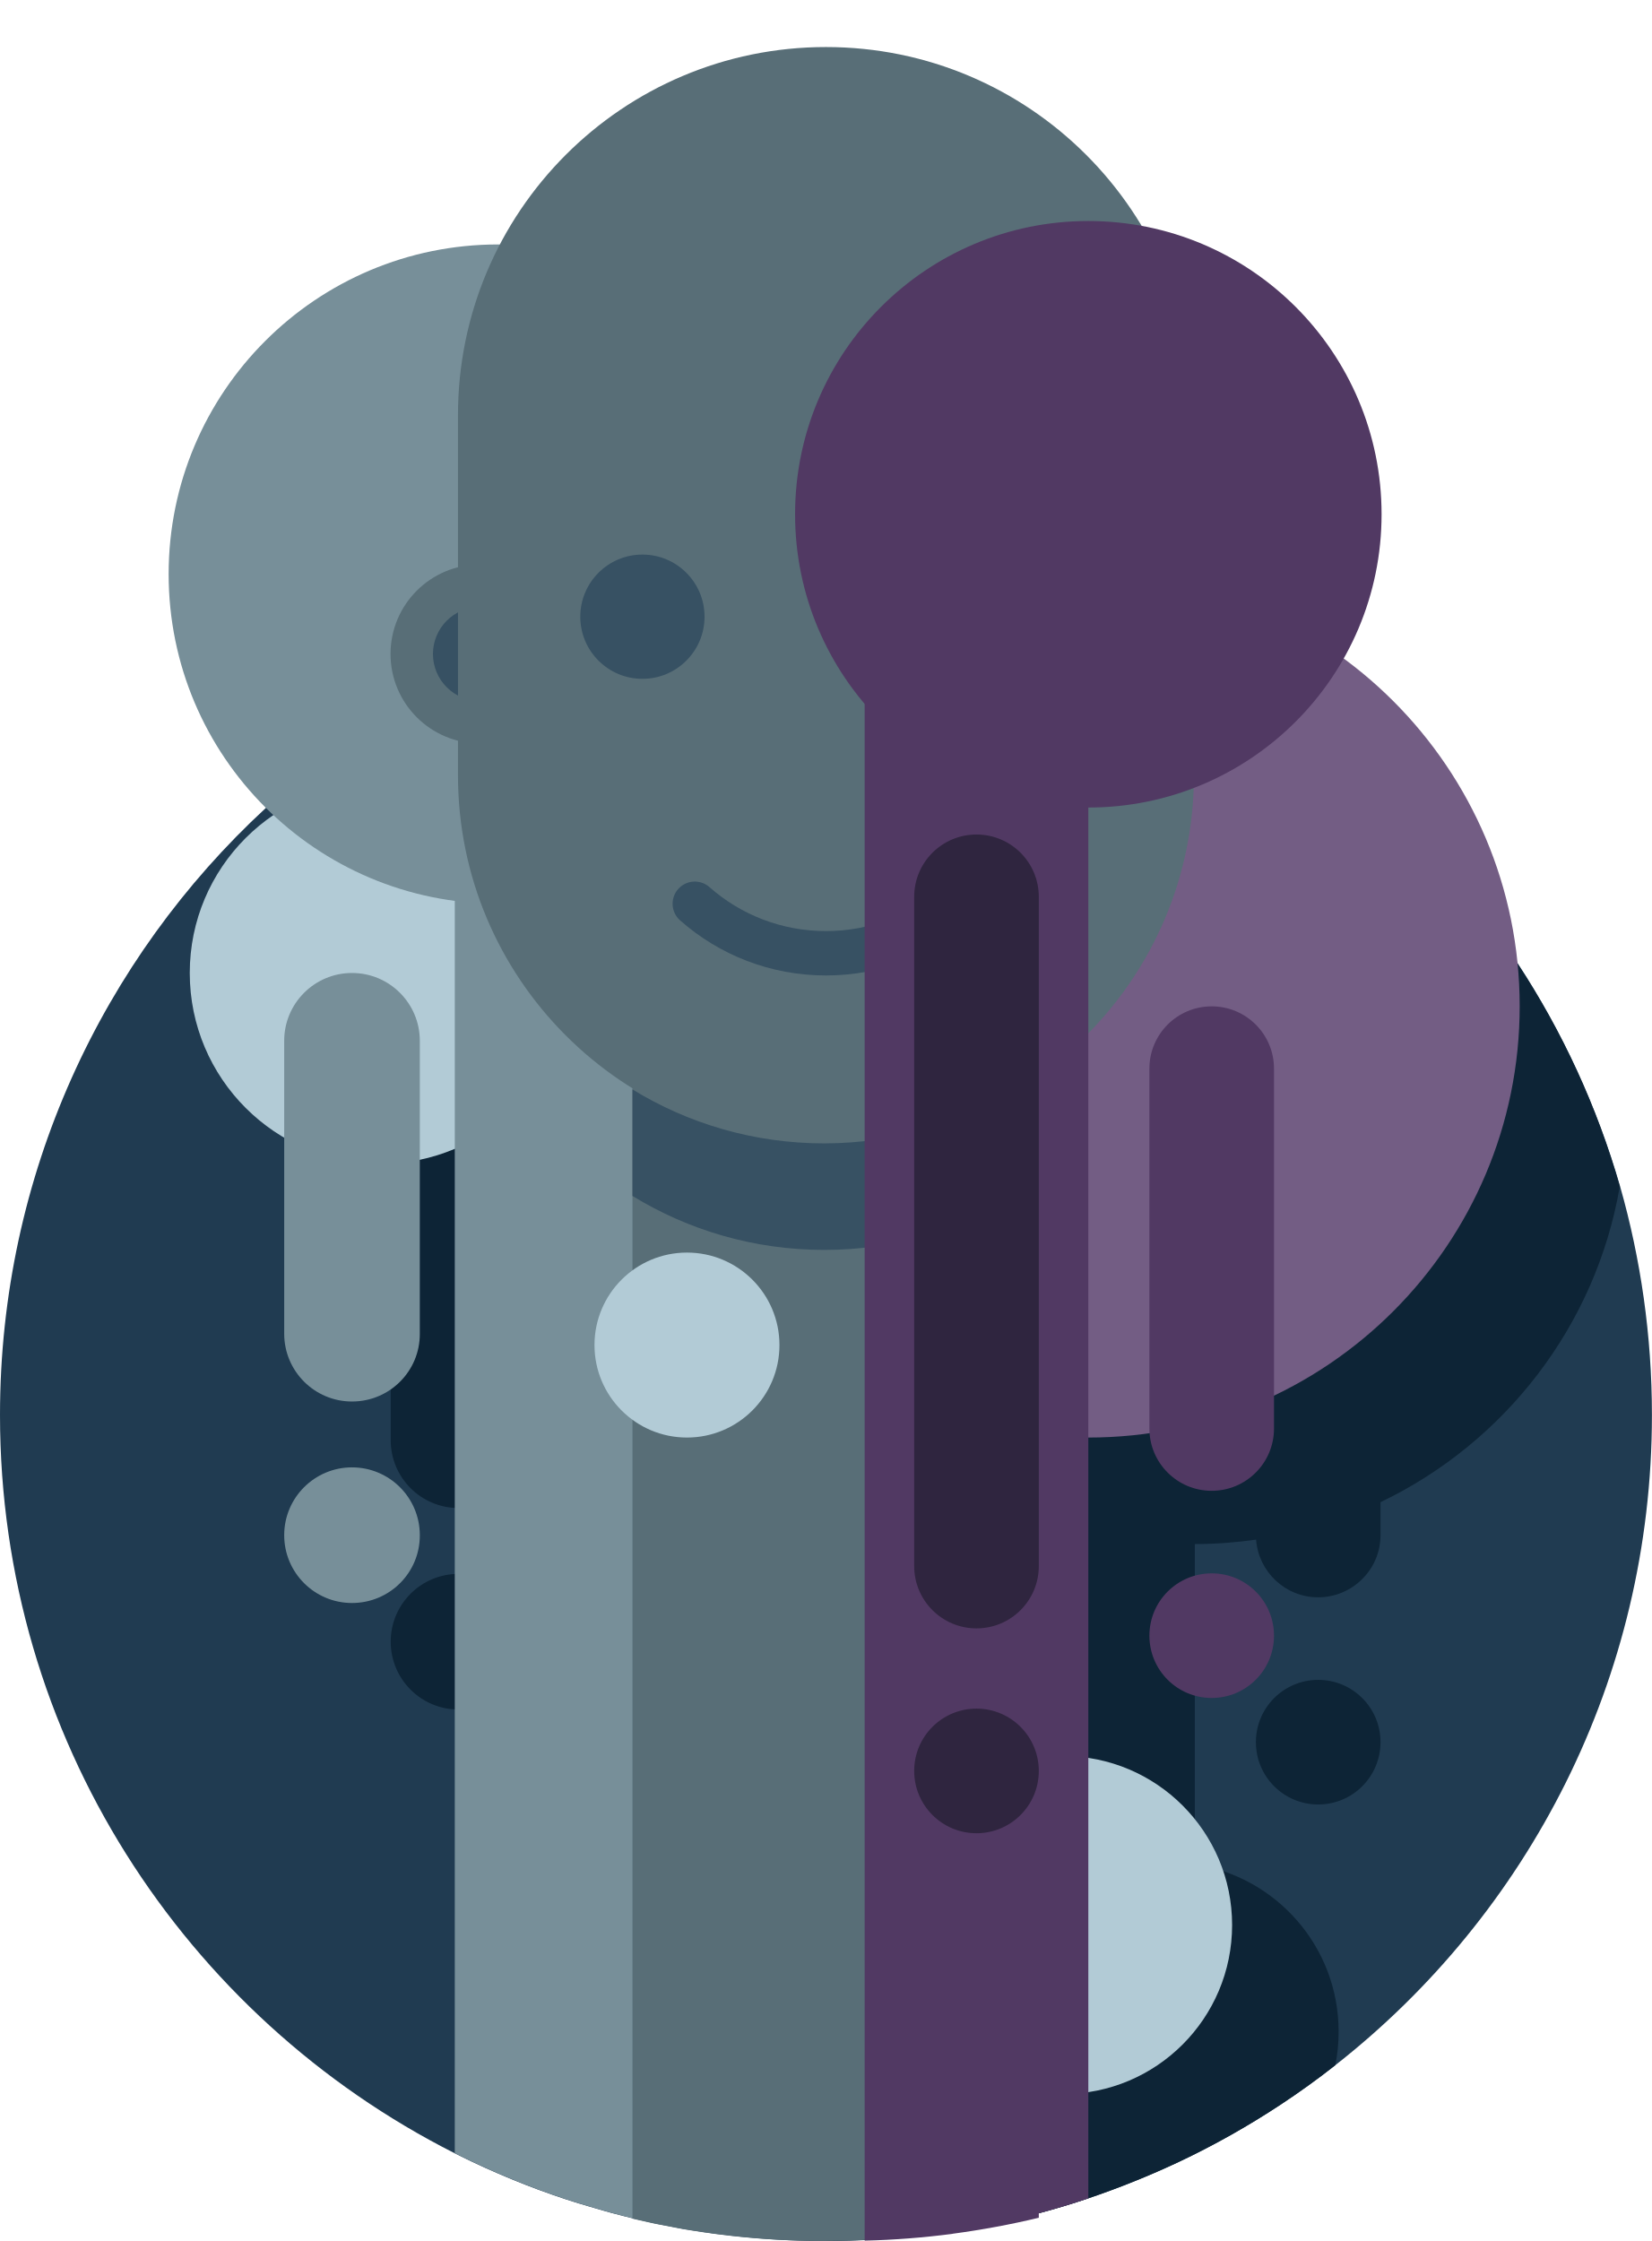
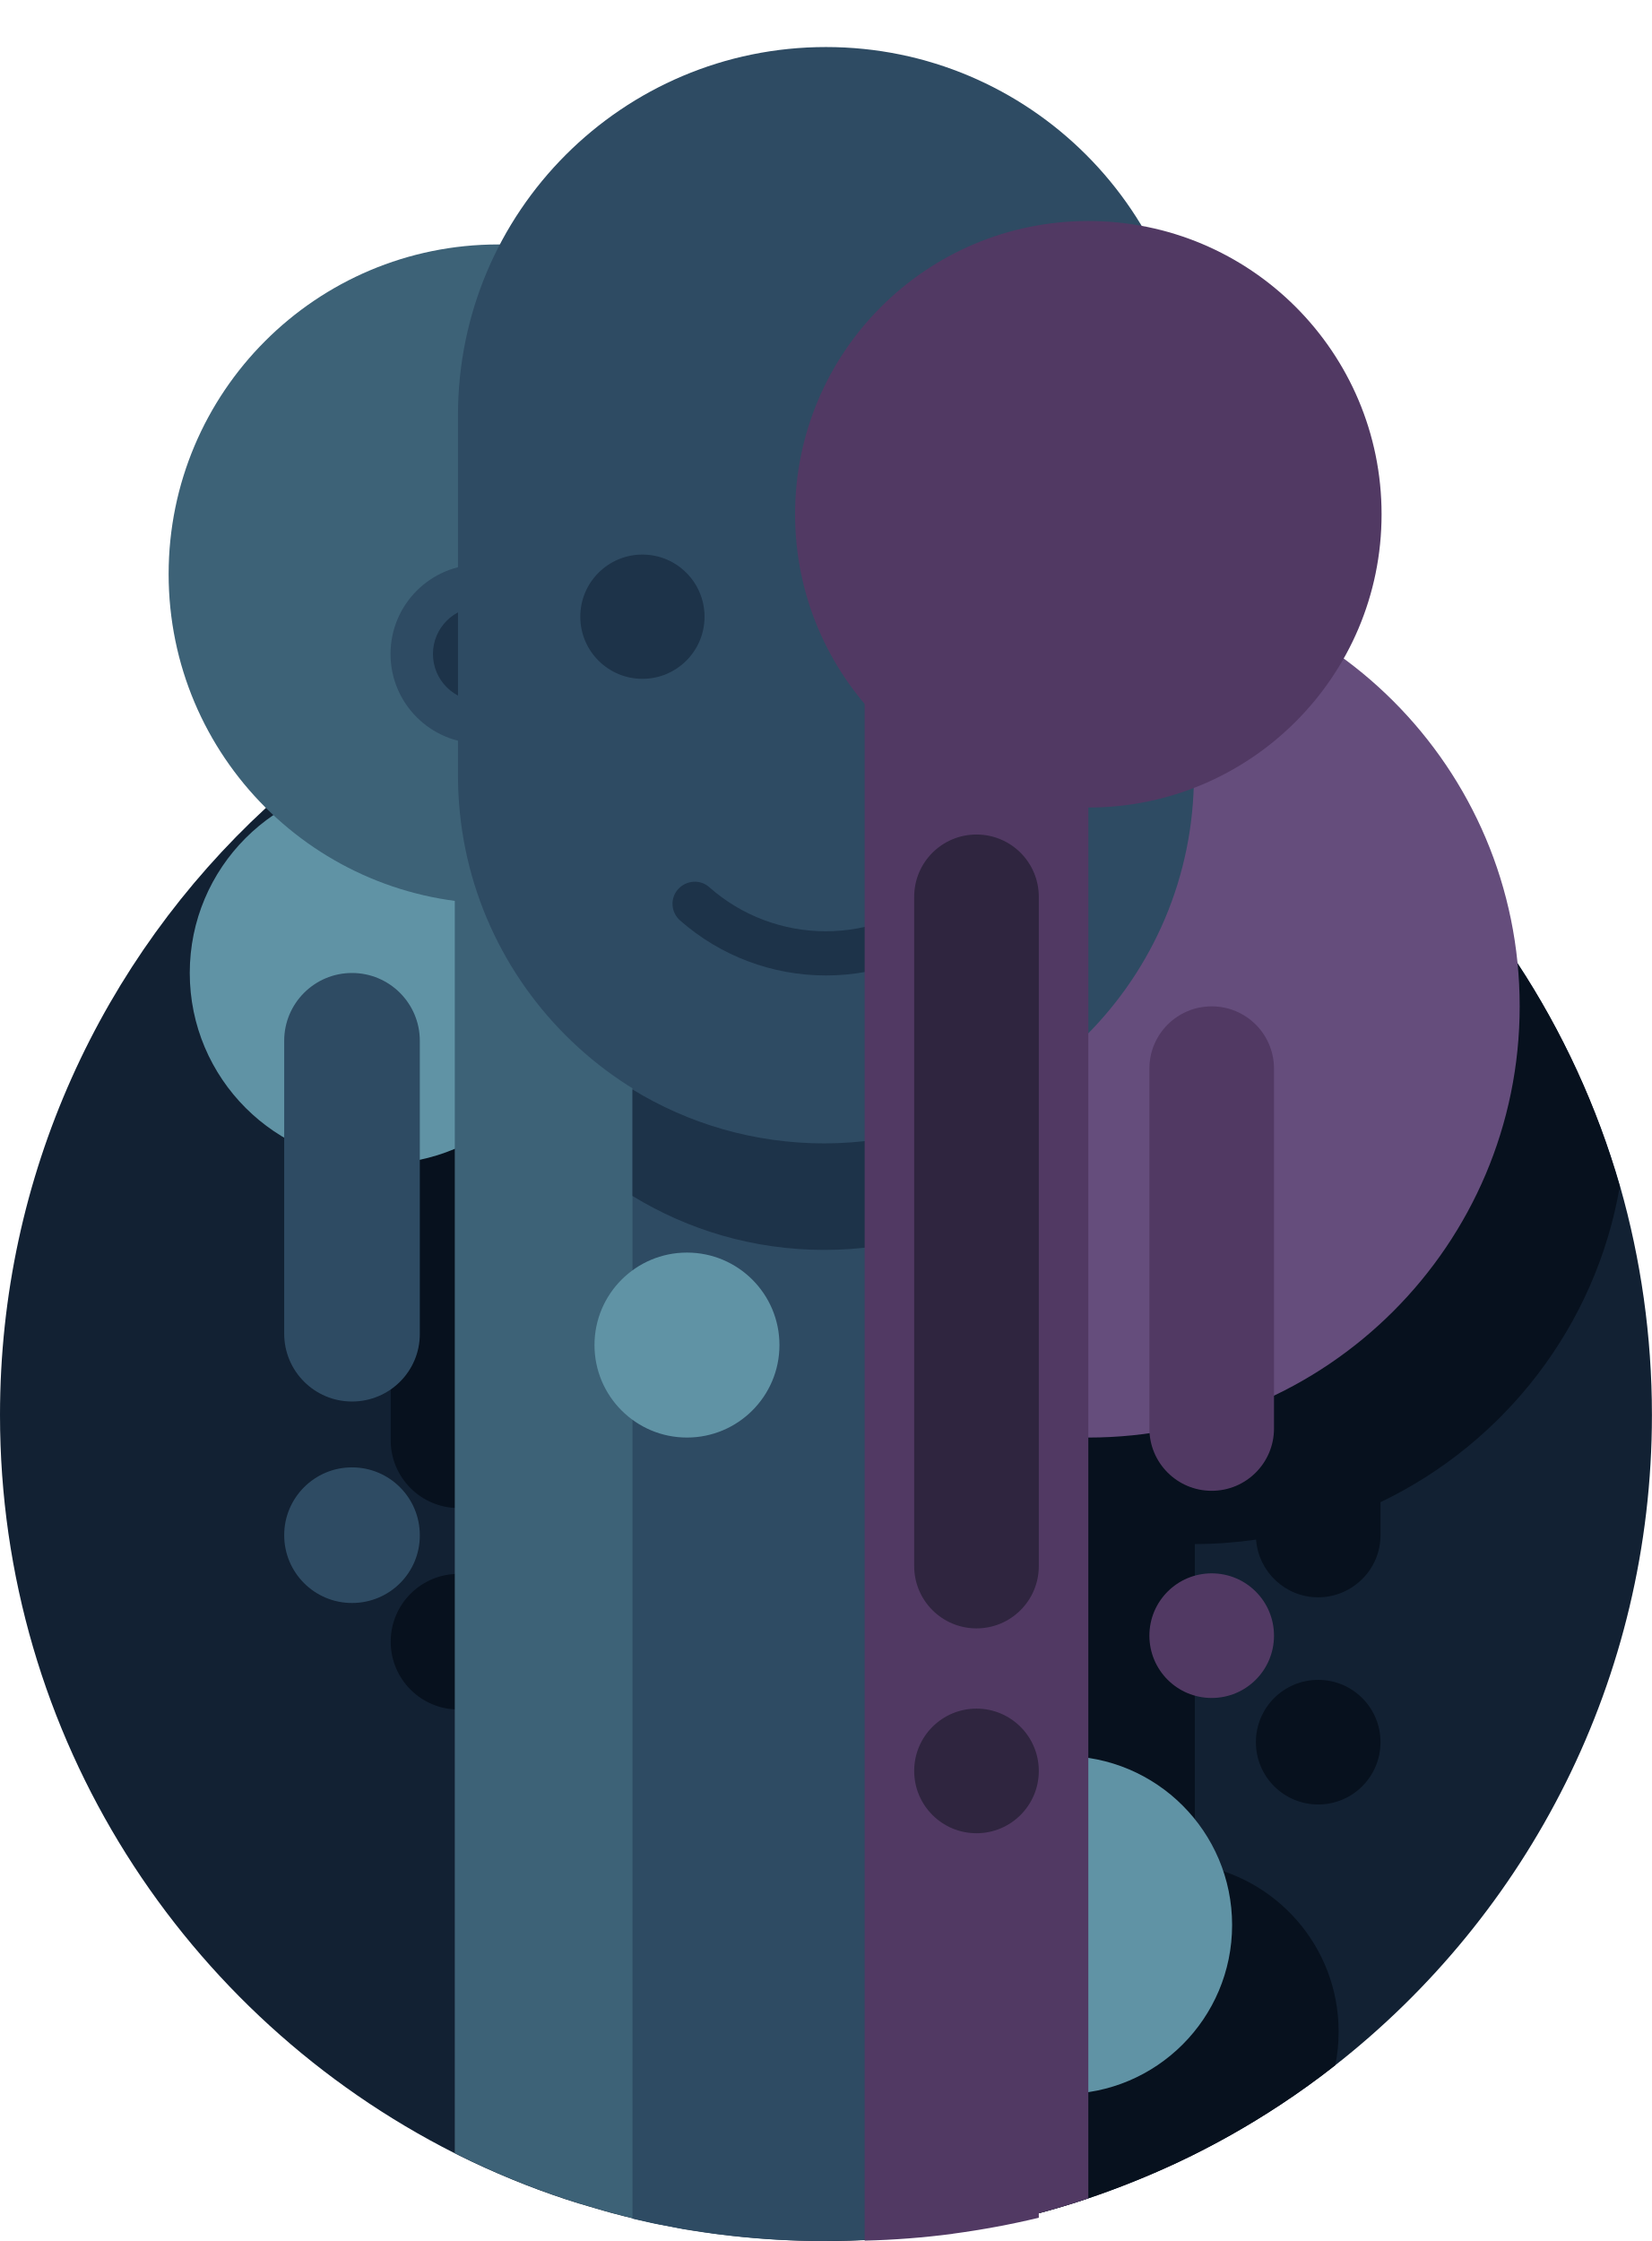
<svg xmlns="http://www.w3.org/2000/svg" version="1.1" id="Layer_1" x="0px" y="0px" viewBox="0 0 930.6 1262.4" style="enable-background:new 0 0 930.6 1262.4;" xml:space="preserve">
  <style type="text/css">
- 	.st0{fill:#203B51;}
- 	.st1{fill:#0D2436;}
- 	.st2{fill:#B2CBD6;}
- 	.st3{fill:#778F99;}
- 	.st4{fill:#735D84;}
- 	.st5{fill:#586E77;}
- 	.st6{fill:#375163;}
+ 	.st0{fill:#122133;}
+ 	.st1{fill:#07111E;}
+ 	.st2{fill:#6093A5;}
+ 	.st3{fill:#3D6277;}
+ 	.st4{fill:#2E4B63;}
+ 	.st5{fill:#654D7C;}
+ 	.st6{fill:#1D3349;}
	.st7{fill:#2E75BC;}
	.st8{fill:#195C86;}
- 	.st9{fill:none;stroke:#375163;stroke-width:25;stroke-linecap:round;stroke-miterlimit:10;}
- 	.st10{fill:#513963;}
- 	.st11{fill:#2F253F;}
+ 	.st9{fill:#513963;}
+ 	.st10{fill:#2F253F;}
</style>
  <g id="Layer_3">
    <g id="Layer_2">
      <path class="st0" d="M930.6,797.1c0,148.7-69.8,281.2-178.4,366.3c-9.9,7.8-20.2,15.2-30.8,22.2c-18.2,12-37.3,22.8-57.2,32.2    c-16.6,7.8-33.7,14.7-51.2,20.6c-9.2,3.1-18.5,5.9-27.9,8.4c-3.3,0.9-6.6,1.7-10,2.5c-9.3,2.2-18.6,4.2-28.1,5.9    c-6.7,1.2-13.5,2.2-20.3,3.1c-0.1,0-0.2,0-0.4,0.1c-12.9,1.7-26.1,2.9-39.3,3.5c-5.6,0.3-11.2,0.4-16.9,0.5c-1.6,0-3.3,0-4.9,0    c-20.3,0-40.4-1.3-60-3.8c-1.7-0.2-3.4-0.4-5.1-0.7c-2.3-0.3-4.5-0.6-6.8-1c-0.9-0.1-1.8-0.3-2.7-0.4c-1.3-0.2-2.5-0.4-3.8-0.6    c-0.2,0-0.4-0.1-0.6-0.1c-0.9-0.2-1.8-0.3-2.7-0.5c-0.9-0.2-1.8-0.3-2.6-0.5c-2.1-0.4-4.2-0.8-6.2-1.2c-1.2-0.2-2.4-0.5-3.7-0.7    c-2-0.4-4-0.8-6-1.3c-1.6-0.4-3.3-0.7-4.9-1.1c-1-0.2-2-0.5-3-0.7c-3.8-0.9-7.6-1.9-11.4-2.9c-0.3-0.1-0.5-0.1-0.8-0.2    c-1.4-0.4-2.8-0.8-4.3-1.2c-1.4-0.4-2.8-0.8-4.1-1.2c-0.5-0.1-1-0.3-1.4-0.4c-1.4-0.4-2.7-0.8-4.1-1.2c-1.3-0.4-2.7-0.8-4-1.2    c-0.3-0.1-0.5-0.2-0.8-0.2c-20.7-6.4-40.7-14.3-60-23.4c-3.4-1.6-6.8-3.3-10.2-5C104.2,1136.2,0,978.9,0,797.1    c0-135.2,57.7-257,149.8-342c23.5-21.6,49.1-40.9,76.7-57.4c6.9-4.1,13.9-8.1,21-11.9c6.7-3.6,13.6-7,20.5-10.2    c8.4-4,17-7.7,25.7-11.1c7.5-3,15-5.7,22.6-8.3c0.5-0.2,1.1-0.3,1.6-0.5c22-7.3,44.7-13.1,68-17.1c22-3.8,44.5-6,67.5-6.6    c4-0.1,8-0.2,12-0.2c0.3,0,0.6,0,1,0c9.2,0,18.3,0.3,27.3,0.8c4.3,0.3,8.6,0.6,12.9,0.9c9.3,0.8,18.6,1.9,27.8,3.3    c13.3,2,26.4,4.5,39.3,7.6c2.7,0.6,5.5,1.3,8.2,2c10.5,2.7,20.9,5.8,31.1,9.2c2.6,0.9,5.2,1.8,7.8,2.7c4.2,1.5,8.3,3,12.4,4.6    c3.6,1.4,7.1,2.8,10.7,4.3c4.5,1.9,8.9,3.8,13.3,5.8c0.6,0.3,1.1,0.5,1.7,0.8c7,3.2,13.9,6.6,20.7,10.1c1.1,0.5,2.1,1.1,3.2,1.7    c4.1,2.2,8.1,4.4,12.1,6.7c7.5,4.3,15,8.8,22.2,13.5c2.7,1.8,5.5,3.5,8.2,5.4c12.6,8.5,24.8,17.6,36.5,27.3    c21.8,18,41.8,37.9,60,59.5c11.9,14.2,23,29.1,33.2,44.7c25.1,38.3,44.7,80.6,57.7,125.7C924.3,709.2,930.6,752.4,930.6,797.1z" />
    </g>
  </g>
  <g>
-     <path class="st1" d="M381.9,608.1c0-59.4-48.1-107.5-107.5-107.5s-107.5,48.1-107.5,107.5c0,39.6,21.4,74.1,53.2,92.8v110.4   c0,21.1,17.1,38.2,38.2,38.2c21.2,0,38.3-17.1,38.2-38.2v-98C345.3,703.1,381.9,659.9,381.9,608.1z" />
-     <path class="st1" d="M258.3,886.6c-21.1,0-38.2,17.1-38.2,38.2c0,21.1,17.1,38.2,38.2,38.2c21.2,0,38.3-17.1,38.2-38.2   C296.5,903.7,279.4,886.6,258.3,886.6z" />
-   </g>
-   <g id="Layer_6">
    <g>
-       <path class="st1" d="M912.5,668.3c-13.5,78.7-65,144.5-134.8,177.9v18.5c0,9.7-3.9,18.5-10.3,24.8c-6.3,6.3-15.1,10.3-24.8,10.3    c-18.5,0-33.6-14.3-35-32.5c-11.3,1.6-22.8,2.5-34.5,2.5v180.4c45.8,6.9,81,46.4,81,94.2c0,6.5-0.6,12.9-1.9,19    c-9.9,7.8-20.2,15.2-30.8,22.2c-18.2,12-37.3,22.8-57.2,32.2c-16.6,7.8-33.7,14.7-51.2,20.6c-9.2,3.1-18.5,5.9-27.9,8.4    c-3.3,0.9-6.6,1.7-10,2.5c-9.3,2.2-18.6,4.2-28.1,5.9V834.6C476.8,792,430,714.8,430,626.8c0-44,11.7-85.3,32.2-121    c20.5-35.6,49.8-65.6,84.8-86.9c0.2-9.4,2.5-18.4,6.5-26.3c10.3-20.8,31.7-35.2,56.5-35.2c3.6,0,7.2,0.3,10.6,0.9    c8.2,1.4,15.9,4.4,22.7,8.6c0.1,0.1,0.3,0.2,0.4,0.2c3.4,2.2,6.6,4.6,9.5,7.4c3,2.9,5.8,6,8.2,9.4c3.8-0.2,7.7-0.3,11.6-0.3    c2.1,0,4.2,0,6.3,0.1c1.1,0.5,2.1,1.1,3.2,1.7c4.1,2.2,8.1,4.4,12.1,6.7c7.5,4.3,15,8.8,22.2,13.5c2.7,1.8,5.5,3.5,8.2,5.4    c12.6,8.5,24.8,17.6,36.5,27.3c21.8,18,41.8,37.9,60,59.5c11.9,14.2,23,29.1,33.2,44.7C880,580.9,899.6,623.2,912.5,668.3z" />
-       <path class="st1" d="M742.6,946.3L742.6,946.3c-19.4,0-35.1,15.7-35.1,35.1l0,0c0,19.4,15.7,35.1,35.1,35.1l0,0    c19.4,0,35.1-15.7,35.1-35.1l0,0C777.7,962,762,946.3,742.6,946.3z" />
+       <path class="st1" d="M381.9,608.1c0-59.4-48.1-107.5-107.5-107.5s-107.5,48.1-107.5,107.5c0,39.6,21.4,74.1,53.2,92.8v110.4    c0,21.1,17.1,38.2,38.2,38.2c21.2,0,38.3-17.1,38.2-38.2v-98C345.3,703.1,381.9,659.9,381.9,608.1z" />
+       <path class="st1" d="M258.3,886.6c-21.1,0-38.2,17.1-38.2,38.2c0,21.1,17.1,38.2,38.2,38.2c21.2,0,38.3-17.1,38.2-38.2    C296.5,903.7,279.4,886.6,258.3,886.6z" />
+     </g>
+     <g id="Layer_6">
+       <g>
+         <path class="st1" d="M912.5,668.3c-13.5,78.7-65,144.5-134.8,177.9v18.5c0,9.7-3.9,18.5-10.3,24.8c-6.3,6.3-15.1,10.3-24.8,10.3     c-18.5,0-33.6-14.3-35-32.5c-11.3,1.6-22.8,2.5-34.5,2.5v180.4c45.8,6.9,81,46.4,81,94.2c0,6.5-0.6,12.9-1.9,19     c-9.9,7.8-20.2,15.2-30.8,22.2c-18.2,12-37.3,22.8-57.2,32.2c-16.6,7.8-33.7,14.7-51.2,20.6c-9.2,3.1-18.5,5.9-27.9,8.4     c-3.3,0.9-6.6,1.7-10,2.5c-9.3,2.2-18.6,4.2-28.1,5.9V834.6C476.8,792,430,714.8,430,626.8c0-44,11.7-85.3,32.2-121     c20.5-35.6,49.8-65.6,84.8-86.9c0.2-9.4,2.5-18.4,6.5-26.3c10.3-20.8,31.7-35.2,56.5-35.2c3.6,0,7.2,0.3,10.6,0.9     c8.2,1.4,15.9,4.4,22.7,8.6c0.1,0.1,0.3,0.2,0.4,0.2c3.4,2.2,6.6,4.6,9.5,7.4c3,2.9,5.8,6,8.2,9.4c3.8-0.2,7.7-0.3,11.6-0.3     c2.1,0,4.2,0,6.3,0.1c1.1,0.5,2.1,1.1,3.2,1.7c4.1,2.2,8.1,4.4,12.1,6.7c7.5,4.3,15,8.8,22.2,13.5c2.7,1.8,5.5,3.5,8.2,5.4     c12.6,8.5,24.8,17.6,36.5,27.3c21.8,18,41.8,37.9,60,59.5c11.9,14.2,23,29.1,33.2,44.7C880,580.9,899.6,623.2,912.5,668.3z" />
+         <path class="st1" d="M742.6,946.3L742.6,946.3c-19.4,0-35.1,15.7-35.1,35.1l0,0c0,19.4,15.7,35.1,35.1,35.1l0,0     c19.4,0,35.1-15.7,35.1-35.1l0,0C777.7,962,762,946.3,742.6,946.3z" />
+       </g>
    </g>
  </g>
  <circle class="st2" cx="214.4" cy="548.1" r="107.5" />
  <circle class="st3" cx="280.7" cy="323.4" r="185.7" />
  <path class="st3" d="M387,470.1v785.8c-0.2,0-0.4-0.1-0.6-0.1c-0.9-0.2-1.8-0.3-2.7-0.5c-0.9-0.2-1.8-0.3-2.6-0.5  c-2.1-0.4-4.2-0.8-6.2-1.2c-1.2-0.2-2.4-0.5-3.7-0.7c-2-0.4-4-0.8-6-1.3c-1.6-0.4-3.3-0.7-4.9-1.1c-1-0.2-2-0.5-3-0.7  c-3.8-0.9-7.6-1.9-11.4-2.9c-0.3-0.1-0.5-0.1-0.8-0.2c-1.4-0.4-2.8-0.8-4.3-1.2c-1.4-0.4-2.8-0.8-4.1-1.2c-0.5-0.1-1-0.3-1.4-0.4  c-1.4-0.4-2.7-0.8-4.1-1.2c-1.3-0.4-2.7-0.8-4-1.2c-0.3-0.1-0.5-0.2-0.8-0.2c-20.7-6.4-40.7-14.3-60-23.4c-3.4-1.6-6.8-3.3-10.2-5  V470.1H387z" />
-   <path class="st3" d="M198.3,789.5L198.3,789.5c-21.1,0-38.2-17.1-38.2-38.2v-165c0-21.1,17.1-38.2,38.2-38.2l0,0  c21.1,0,38.2,17.1,38.2,38.2v165C236.6,772.4,219.5,789.5,198.3,789.5z" />
-   <path class="st3" d="M198.3,903L198.3,903c-21.1,0-38.2-17.1-38.2-38.2l0,0c0-21.1,17.1-38.2,38.2-38.2l0,0  c21.1,0,38.2,17.1,38.2,38.2l0,0C236.6,885.9,219.5,903,198.3,903z" />
-   <circle class="st4" cx="613.1" cy="566.8" r="243" />
+   <path class="st4" d="M198.3,789.5L198.3,789.5c-21.1,0-38.2-17.1-38.2-38.2v-165c0-21.1,17.1-38.2,38.2-38.2l0,0  c21.1,0,38.2,17.1,38.2,38.2v165C236.6,772.4,219.5,789.5,198.3,789.5z" />
+   <path class="st4" d="M198.3,903L198.3,903c-21.1,0-38.2-17.1-38.2-38.2l0,0c0-21.1,17.1-38.2,38.2-38.2l0,0  c21.1,0,38.2,17.1,38.2,38.2l0,0C236.6,885.9,219.5,903,198.3,903z" />
+   <circle class="st5" cx="613.1" cy="566.8" r="243" />
  <circle class="st2" cx="598.9" cy="1084.4" r="95.2" />
-   <circle class="st5" cx="270.4" cy="368.4" r="50.4" />
+   <circle class="st4" cx="270.4" cy="368.4" r="50.4" />
  <circle class="st6" cx="270.4" cy="368.4" r="26.5" />
  <circle class="st7" cx="683.2" cy="368.4" r="50.4" />
  <circle class="st8" cx="683.2" cy="368.4" r="26.5" />
-   <path class="st5" d="M574.3,494.8v754.5c-15.8,3.8-32,6.8-48.4,9c-0.1,0-0.2,0-0.4,0.1c-16.2,2.1-32.6,3.4-49.3,3.8  c-3.9,0.1-7.9,0.2-11.8,0.2c-1.7,0-3.4,0-5.1,0c-18.6-0.2-37-1.5-54.9-3.8c-1.7-0.2-3.4-0.4-5.1-0.7c-2.3-0.3-4.5-0.6-6.8-1  c-0.9-0.1-1.8-0.3-2.7-0.4c-1.5-0.2-2.9-0.5-4.4-0.7c-0.9-0.2-1.8-0.3-2.7-0.5c-0.9-0.2-1.8-0.3-2.6-0.5c-1.4-0.3-2.7-0.5-4.1-0.8  c-0.7-0.1-1.4-0.3-2.1-0.4c-1.2-0.2-2.4-0.5-3.7-0.7c-2-0.4-4-0.8-6-1.3c-1.6-0.4-3.3-0.7-4.9-1.1c-1-0.2-2-0.5-3-0.7v-755  L574.3,494.8L574.3,494.8z" />
-   <path class="st5" d="M465.3,644L465.3,644C350.7,644,258,551.1,258,436.7V233.9c0-114.5,92.7-207.4,207.3-207.4l0,0  c114.6,0,207.3,92.9,207.3,207.3v202.8C672.6,551.2,579.9,644,465.3,644z" />
+   <path class="st4" d="M574.3,494.8v754.5c-15.8,3.8-32,6.8-48.4,9c-0.1,0-0.2,0-0.4,0.1c-16.2,2.1-32.6,3.4-49.3,3.8  c-3.9,0.1-7.9,0.2-11.8,0.2c-1.7,0-3.4,0-5.1,0c-18.6-0.2-37-1.5-54.9-3.8c-1.7-0.2-3.4-0.4-5.1-0.7c-2.3-0.3-4.5-0.6-6.8-1  c-0.9-0.1-1.8-0.3-2.7-0.4c-1.5-0.2-2.9-0.5-4.4-0.7c-0.9-0.2-1.8-0.3-2.7-0.5c-0.9-0.2-1.8-0.3-2.6-0.5c-1.4-0.3-2.7-0.5-4.1-0.8  c-0.7-0.1-1.4-0.3-2.1-0.4c-1.2-0.2-2.4-0.5-3.7-0.7c-2-0.4-4-0.8-6-1.3c-1.6-0.4-3.3-0.7-4.9-1.1c-1-0.2-2-0.5-3-0.7v-755  L574.3,494.8L574.3,494.8z" />
+   <path class="st4" d="M465.3,644L465.3,644C350.7,644,258,551.1,258,436.7V233.9c0-114.5,92.7-207.4,207.3-207.4l0,0  c114.6,0,207.3,92.9,207.3,207.3v202.8C672.6,551.2,579.9,644,465.3,644z" />
  <circle class="st6" cx="361.9" cy="347.4" r="35" />
  <circle class="st8" cx="538.7" cy="347.4" r="35" />
  <path class="st6" d="M574.3,612.6v60c-31.8,19.9-69.5,31.5-109.9,31.5c-39.6,0-76.6-11.1-108.1-30.4v-60  c31.5,19.3,68.5,30.4,108.1,30.4C504.8,644,542.4,632.5,574.3,612.6z" />
-   <path class="st9" d="M539.2,509.1c-19.7,17.4-45.6,27.9-73.9,27.9s-54.2-10.5-73.9-27.9" />
-   <circle class="st10" cx="613.1" cy="289.7" r="165.2" />
-   <path class="st10" d="M613.1,360.5v877.9c-9.2,3.1-18.5,5.9-27.9,8.4v2.5c-15.8,3.8-32,6.8-48.4,9c-0.1,0-0.2,0-0.4,0.1  c-16.2,2.1-32.7,3.4-49.3,3.8V360.5c0-0.5,0-1,0-1.5c0.2-9.4,2.5-18.4,6.5-26.3c10.3-20.8,31.7-35.2,56.5-35.2  c12.2,0,23.6,3.5,33.3,9.5c7.1,4.4,13.3,10.2,18.1,17.1c6.4,9.1,10.5,19.9,11.4,31.6C613,357.3,613.1,358.9,613.1,360.5z" />
-   <path class="st11" d="M550.1,470.1L550.1,470.1c-19.4,0-35.1,15.7-35.1,35.1v377c0,19.4,15.7,35.1,35.1,35.1l0,0  c19.4,0,35.1-15.7,35.1-35.1v-377C585.2,485.8,569.5,470.1,550.1,470.1z" />
-   <path class="st10" d="M682.6,566.9L682.6,566.9c-19.4,0-35.1,15.7-35.1,35.1v202.7c0,19.4,15.7,35.1,35.1,35.1l0,0  c19.4,0,35.1-15.7,35.1-35.1V602C717.7,582.6,702,566.9,682.6,566.9z" />
-   <path class="st10" d="M682.6,886.3L682.6,886.3c-19.4,0-35.1,15.7-35.1,35.1l0,0c0,19.4,15.7,35.1,35.1,35.1l0,0  c19.4,0,35.1-15.7,35.1-35.1l0,0C717.7,902,702,886.3,682.6,886.3z" />
-   <circle class="st11" cx="550.1" cy="997.6" r="35.1" />
+   <path class="st6" d="M465.3,549.5c-30.3,0-59.5-11-82.2-31c-5.2-4.6-5.7-12.5-1.1-17.6s12.5-5.7,17.6-1.1  c18.1,16,41.4,24.8,65.6,24.8c24.2,0,47.5-8.8,65.6-24.8c5.2-4.6,13.1-4.1,17.6,1.1c4.6,5.2,4.1,13.1-1.1,17.6  C524.8,538.5,495.6,549.5,465.3,549.5z" />
+   <circle class="st9" cx="613.1" cy="289.7" r="165.2" />
+   <path class="st9" d="M613.1,360.5v877.9c-9.2,3.1-18.5,5.9-27.9,8.4v2.5c-15.8,3.8-32,6.8-48.4,9c-0.1,0-0.2,0-0.4,0.1  c-16.2,2.1-32.7,3.4-49.3,3.8V360.5c0-0.5,0-1,0-1.5c0.2-9.4,2.5-18.4,6.5-26.3c10.3-20.8,31.7-35.2,56.5-35.2  c12.2,0,23.6,3.5,33.3,9.5c7.1,4.4,13.3,10.2,18.1,17.1c6.4,9.1,10.5,19.9,11.4,31.6C613,357.3,613.1,358.9,613.1,360.5z" />
+   <path class="st10" d="M550.1,470.1L550.1,470.1c-19.4,0-35.1,15.7-35.1,35.1v377c0,19.4,15.7,35.1,35.1,35.1l0,0  c19.4,0,35.1-15.7,35.1-35.1v-377C585.2,485.8,569.5,470.1,550.1,470.1z" />
+   <path class="st9" d="M682.6,566.9L682.6,566.9c-19.4,0-35.1,15.7-35.1,35.1v202.7c0,19.4,15.7,35.1,35.1,35.1l0,0  c19.4,0,35.1-15.7,35.1-35.1V602C717.7,582.6,702,566.9,682.6,566.9z" />
+   <path class="st9" d="M682.6,886.3L682.6,886.3c-19.4,0-35.1,15.7-35.1,35.1l0,0c0,19.4,15.7,35.1,35.1,35.1l0,0  c19.4,0,35.1-15.7,35.1-35.1l0,0C717.7,902,702,886.3,682.6,886.3z" />
+   <circle class="st10" cx="550.1" cy="997.6" r="35.1" />
  <circle class="st2" cx="387" cy="757.7" r="52.1" />
+   <rect x="0.7" y="-301.8" class="st1" width="93" height="93" />
+   <rect x="93.7" y="-301.8" class="st0" width="93" height="93" />
+   <rect x="186.7" y="-301.8" class="st6" width="93" height="93" />
+   <rect x="279.7" y="-301.8" class="st4" width="93" height="93" />
</svg>
